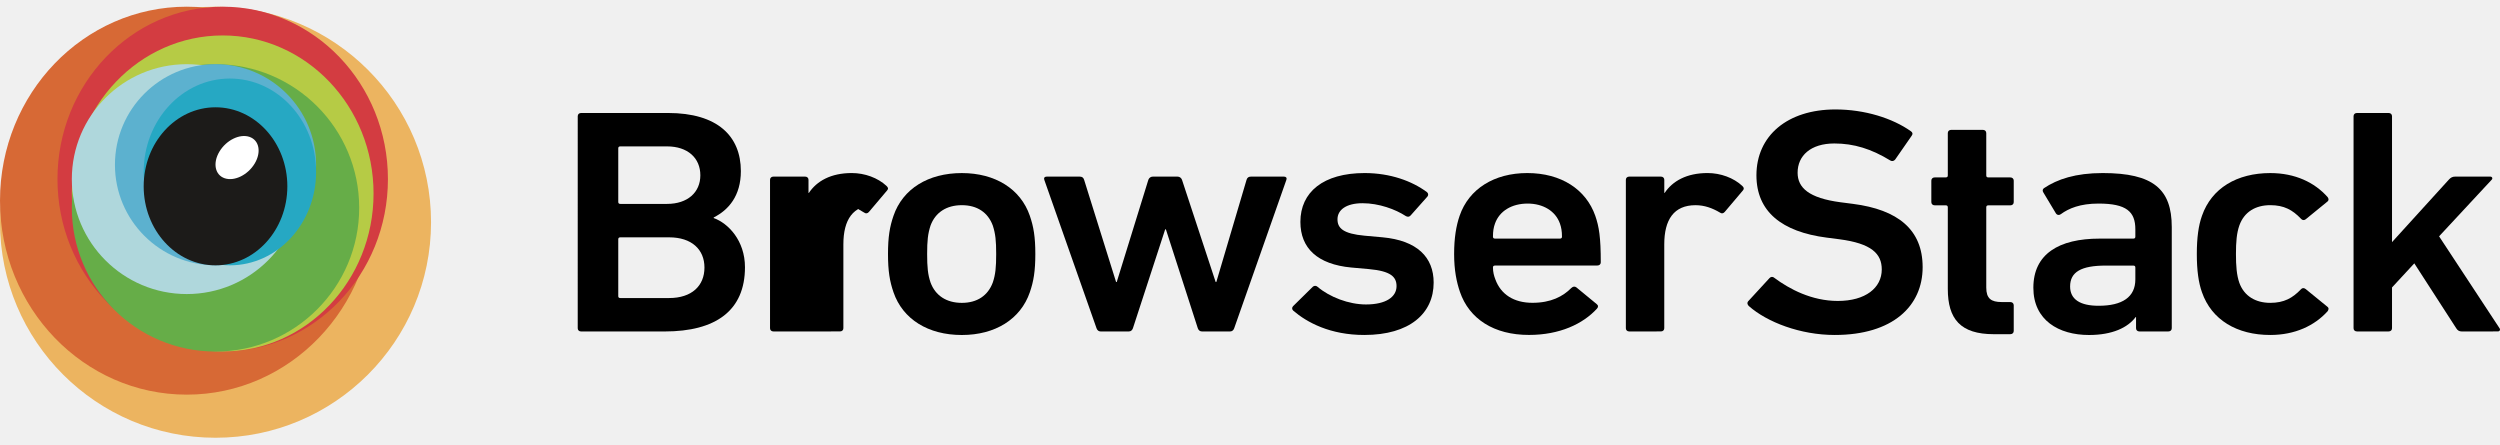
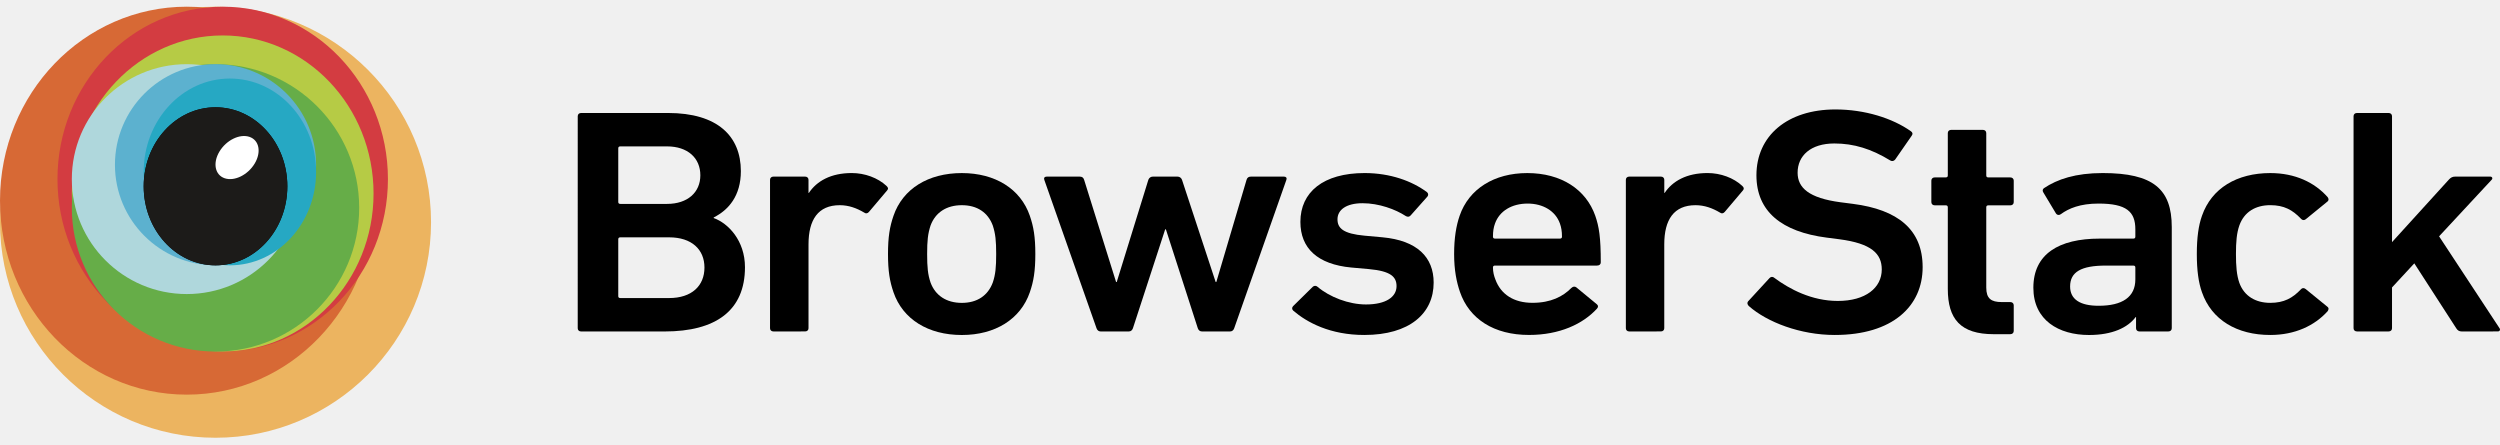
- <svg xmlns="http://www.w3.org/2000/svg" version="1.1" viewBox="0 0 180 32">
+ <svg xmlns="http://www.w3.org/2000/svg" version="1.1" width="180px" height="32px" viewBox="0 0 180 32">
  <g id="browserstack">
-     <g id="Group-26">
-       <path fill="#000" d="M158.542,21.043c-0.248-0.693-0.371-1.572-0.371-2.752c0-1.181,0.123-2.06,0.371-2.754c0.691-1.989,2.521-3.076,4.92-3.076c1.779,0,3.189,0.67,4.129,1.734c0.074,0.093,0.1,0.23-0.023,0.323l-1.559,1.272c-0.123,0.092-0.247,0.069-0.346-0.047c-0.594-0.624-1.211-0.971-2.201-0.971c-1.062,0-1.879,0.484-2.227,1.457c-0.197,0.556-0.246,1.202-0.246,2.06c0,0.854,0.049,1.526,0.246,2.082c0.348,0.947,1.164,1.434,2.227,1.434c0.99,0,1.607-0.348,2.201-0.971c0.099-0.117,0.223-0.117,0.346-0.023l1.559,1.271c0.123,0.093,0.1,0.209,0.023,0.324c-0.939,1.041-2.35,1.712-4.129,1.712C161.063,24.12,159.233,23.033,158.542,21.043" />
-       <path fill="#000" d="M177.245,23.865c-0.172,0-0.297-0.067-0.396-0.23l-3.019-4.674l-1.605,1.735v2.938c0,0.14-0.099,0.23-0.247,0.23h-2.274c-0.148,0-0.248-0.092-0.248-0.23V8.366c0-0.14,0.1-0.231,0.248-0.231h2.274c0.148,0,0.247,0.093,0.247,0.231v9.067l4.08-4.487c0.146-0.162,0.271-0.231,0.471-0.231h2.521c0.146,0,0.197,0.139,0.099,0.231l-3.782,4.07l4.352,6.617c0.074,0.092,0.025,0.23-0.123,0.23L177.245,23.865" />
-       <path fill="#000" d="M44.663,21.459h3.511c1.632,0,2.547-0.879,2.547-2.197c0-1.295-0.915-2.174-2.547-2.174h-3.511c-0.099,0-0.148,0.046-0.148,0.139v4.095C44.514,21.413,44.563,21.459,44.663,21.459zM48.026,14.681c1.484,0,2.399-0.833,2.399-2.06c0-1.249-0.915-2.081-2.399-2.081h-3.363c-0.099,0-0.148,0.046-0.148,0.138v3.863c0,0.093,0.05,0.14,0.148,0.14H48.026zM41.597,8.366c0-0.14,0.099-0.231,0.247-0.231H48.1c3.561,0,5.242,1.665,5.242,4.188c0,1.78-0.89,2.8-1.954,3.332V15.7c1.039,0.37,2.25,1.619,2.25,3.539c0,3.123-2.102,4.627-5.786,4.627h-6.009c-0.148,0-0.247-0.092-0.247-0.23L41.597,8.366L41.597,8.366z" />
-       <path fill="#000" d="M55.69,23.865c-0.148,0-0.248-0.092-0.248-0.23V12.946c0-0.14,0.099-0.231,0.248-0.231h2.275c0.148,0,0.247,0.093,0.247,0.231v0.947h0.025c0.568-0.854,1.583-1.434,3.091-1.434c0.939,0,1.879,0.347,2.498,0.925c0.124,0.115,0.148,0.209,0.049,0.324l-1.311,1.55c-0.099,0.115-0.223,0.14-0.346,0.046c-0.544-0.323-1.113-0.531.755-0.53c-1.558,0-2.25,1.04-2.25,2.82v6.039c0,0.14-0.099,0.23-0.247,0.23L55.69,23.865" />
-       <path fill="#000" d="M71.478,20.349c0.198-0.578,0.247-1.11,0.247-2.059c0-0.949-0.049-1.458-0.247-2.06c-0.347-0.927-1.113-1.457-2.226-1.457c-1.113,0-1.904,0.53-2.25,1.457c-0.198,0.602-0.248,1.109-0.248,2.06c0,0.947,0.05,1.479,0.248,2.059c0.346,0.927,1.137,1.457,2.25,1.457C70.365,21.806,71.131,21.275,71.478,20.349zM64.332,21.043c-0.272-0.786-0.396-1.526-0.396-2.752c0-1.227,0.124-1.967,0.396-2.754c0.667-1.942,2.497-3.076,4.92-3.076c2.398,0,4.228,1.134,4.896,3.076c0.272,0.787,0.396,1.527,0.396,2.754c0,1.226-0.124,1.966-0.396,2.752c-0.668,1.943-2.498,3.077-4.896,3.077C66.829,24.12,64.999,22.986,64.332,21.043z" />
-       <path fill="#000" d="M86.539,23.865c-0.149,0-0.248-0.092-0.297-0.23l-2.299-7.125h-0.049l-2.324,7.125c-0.05,0.14-0.148,0.23-0.297,0.23h-2.027c-0.148,0-0.247-0.092-0.296-0.23l-3.761-10.688c-0.05-0.14,0.025-0.231,0.173-0.231h2.374c0.173,0,0.272,0.069,0.321,0.231l2.3,7.355h0.049l2.275-7.355c0.05-0.14,0.173-0.231,0.321-0.231h1.781c0.148,0,0.272,0.093,0.321,0.231l2.423,7.355h0.049l2.176-7.355c0.049-0.162,0.148-0.231,0.321-0.231h2.374c0.148,0,0.224,0.093,0.173,0.231l-3.758,10.688c-0.049,0.14-0.148,0.23-0.296,0.23L86.539,23.865" />
-       <path fill="#000" d="M93.108,22.361c-0.098-0.093-0.098-0.23,0-0.323l1.41-1.388c0.099-0.094,0.247-0.094,0.346,0c0.865,0.739,2.25,1.271,3.486,1.271c1.459,0,2.201-0.555,2.201-1.318c0-0.671-0.42-1.087-1.979-1.227l-1.285-0.115c-2.424-0.229-3.659-1.388-3.659-3.285c0-2.15,1.655-3.516,4.625-3.516c1.854,0,3.411,0.578,4.475,1.364c0.124,0.093,0.124,0.23,0.05,0.324l-1.212,1.364c-0.099,0.115-0.223,0.115-0.346,0.046c-0.742-0.485-1.93-0.926-3.115-0.926c-1.188,0-1.806,0.486-1.806,1.157c0,0.646,0.421,1.041,1.954,1.181l1.284,0.115c2.498,0.23,3.686,1.434,3.686,3.262c0,2.222-1.731,3.771-4.995,3.771C95.778,24.12,94.099,23.217,93.108,22.361" />
-       <path fill="#000" d="M112.314,16.092c-0.321-0.901-1.212-1.435-2.324-1.435c-1.138,0-2.027,0.532-2.349,1.435c-0.101,0.277-0.148,0.557-0.148,0.948c0,0.093,0.05,0.139,0.148,0.139h4.673c0.099,0,0.148-0.046,0.148-0.139C112.463,16.648,112.412,16.37,112.314,16.092zM105.117,21.019c-0.246-0.717-0.42-1.571-0.42-2.729s0.148-2.036,0.396-2.754c0.667-1.942,2.496-3.076,4.871-3.076c2.446,0,4.229,1.18,4.896,3.076c0.272,0.787,0.396,1.551,0.396,3.354c0,0.14-0.1,0.23-0.271,0.23h-7.344c-0.101,0-0.148,0.047-0.148,0.139c0,0.324,0.074,0.603,0.172,0.855c0.396,1.088,1.337,1.688,2.672,1.688s2.201-0.463,2.794-1.063c0.125-0.115,0.248-0.14,0.371-0.046l1.459,1.201c0.124,0.095,0.124,0.21,0.024,0.324c-1.014,1.111-2.695,1.897-4.896,1.897C107.567,24.12,105.785,22.963,105.117,21.019z" />
-       <path fill="#000" d="M117.308,23.865c-0.148,0-0.246-0.092-0.246-0.23V12.946c0-0.14,0.098-0.231,0.246-0.231h2.274c0.148,0,0.247,0.093,0.247,0.231v0.947h0.024c0.568-0.854,1.583-1.434,3.092-1.434c0.939,0,1.879,0.347,2.497,0.925c0.124,0.115,0.147,0.209,0.05,0.324l-1.311,1.55c-0.101,0.115-0.223,0.14-0.347,0.046c-0.545-0.323-1.112-0.53-1.756-0.53c-1.559,0-2.251,1.04-2.251,2.82v6.039c0,0.14-0.099,0.23-0.247,0.23L117.308,23.865" />
-       <path fill="#000" d="M125.919,22.038c-0.101-0.093-0.148-0.231-0.05-0.347l1.533-1.666c0.1-0.115,0.246-0.115,0.346-0.023c1.089,0.811,2.695,1.666,4.575,1.666c2.002,0,3.164-0.949,3.164-2.268c0-1.134-0.74-1.873-3.064-2.175l-0.891-0.115c-3.239-0.416-5.069-1.874-5.069-4.488c0-2.845,2.226-4.742,5.688-4.742c2.102,0,4.104,0.625,5.439,1.573c0.123,0.093,0.148,0.186,0.049,0.324l-1.188,1.712c-0.099,0.114-0.223,0.139-0.346,0.068c-1.359-0.833-2.621-1.227-4.031-1.227c-1.706,0-2.646,0.88-2.646,2.104c0,1.088,0.814,1.827,3.091,2.129l0.891,0.115c3.238,0.416,5.02,1.852,5.02,4.558c0,2.8-2.15,4.882-6.33,4.882C129.628,24.12,127.229,23.195,125.919,22.038" />
-       <path fill="#000" d="M143.555,24.062c-2.397,0-3.313-1.088-3.313-3.262v-5.876c0-0.093-0.049-0.14-0.147-0.14h-0.791c-0.147,0-0.248-0.092-0.248-0.231v-1.55c0-0.139,0.101-0.23,0.248-0.23h0.791c0.101,0,0.147-0.047,0.147-0.14V9.58c0-0.139,0.101-0.231,0.248-0.231h2.274c0.147,0,0.247,0.094,0.247,0.231v3.054c0,0.093,0.049,0.14,0.148,0.14h1.582c0.147,0,0.248,0.093,0.248,0.23v1.55c0,0.141-0.101,0.231-0.248,0.231h-1.582c-0.101,0-0.148,0.047-0.148,0.14v5.783c0,0.786,0.348,1.04,1.113,1.04h0.617c0.147,0,0.248,0.094,0.248,0.232v1.85c0,0.14-0.101,0.231-0.248,0.231H143.555" />
-       <path fill="#000" d="M153.745,20.117v-0.856c0-0.092-0.049-0.139-0.148-0.139h-1.979c-1.779,0-2.57,0.463-2.57,1.504c0,0.926,0.717,1.389,2.052,1.389C152.806,22.015,153.745,21.39,153.745,20.117zM154.042,23.865c-0.148,0-0.247-0.092-0.247-0.23v-0.811h-0.024c-0.568,0.764-1.682,1.296-3.363,1.296c-2.176,0-4.006-1.063-4.006-3.401c0-2.428,1.83-3.539,4.772-3.539h2.423c0.1,0,0.148-0.046,0.148-0.139v-0.532c0-1.272-0.644-1.852-2.646-1.852c-1.335,0-2.15,0.347-2.72,0.764c-0.124,0.093-0.271,0.069-0.347-0.047l-0.916-1.526c-0.073-0.115-0.049-0.23,0.051-0.301c0.964-0.646,2.273-1.087,4.229-1.087c3.637,0,4.971,1.156,4.971,3.887v7.287c0,0.14-0.1,0.23-0.246,0.23L154.042,23.865L154.042,23.865z" />
-     </g>
-     <g id="Group-2">
+     <g>
      <path fill="#ECB460" d="M31.035,16c0,8.57-6.947,15.518-15.518,15.518C6.947,31.518,0,24.57,0,16C0,7.43,6.947,0.482,15.517,0.482C24.087,0.482,31.035,7.43,31.035,16" />
      <path fill="#D76935" d="M26.896,14.448c0,7.712-6.021,13.966-13.448,13.966C6.021,28.414,0,22.16,0,14.448C0,6.735,6.021,0.482,13.448,0.482C20.875,0.482,26.896,6.735,26.896,14.448" />
-       <path fill="#D33C41" d="M27.931,12.896c0,6.856-5.326,12.415-11.897,12.415c-6.57,0-11.896-5.559-11.896-12.415c0-6.855,5.327-12.414,11.896-12.414C22.605,0.482,27.931,6.041,27.931,12.896" />
+       <path fill="#D33C41" d="M27.931,12.896c0,6.856-5.327,12.415-11.897,12.415c-6.57,0-11.896-5.559-11.896-12.415S9.464,0.482,16.034,0.482C22.604,0.482,27.931,6.04,27.931,12.896" />
      <path fill="#B6CB45" d="M26.896,13.931c0,6.284-4.863,11.379-10.862,11.379S5.172,20.215,5.172,13.931c0-6.285,4.863-11.379,10.862-11.379S26.896,7.646,26.896,13.931" />
-       <path fill="#66AD48" d="M25.862,14.965c0,5.713-4.632,10.346-10.345,10.346S5.172,20.678,5.172,14.965S9.804,4.621,15.517,4.621S25.862,9.251,25.862,14.965" />
-       <path fill="#AFD7DC" d="M21.724,12.896c0,4.571-3.705,8.276-8.276,8.276c-4.571,0-8.276-3.705-8.276-8.276c0-4.57,3.705-8.275,8.276-8.275C18.019,4.621,21.724,8.326,21.724,12.896" />
-       <path fill="#5CB1CF" d="M22.759,11.862c0,3.999-3.242,7.242-7.242,7.242s-7.241-3.243-7.241-7.242c0-4,3.242-7.241,7.241-7.241S22.759,7.862,22.759,11.862" />
+       <path fill="#66AD48" d="M25.862,14.965c0,5.713-4.632,10.346-10.345,10.346S5.172,20.678,5.172,14.965S9.804,4.62,15.517,4.62S25.862,9.252,25.862,14.965" />
+       <path fill="#AFD7DC" d="M21.724,12.896c0,4.571-3.705,8.276-8.276,8.276c-4.571,0-8.276-3.705-8.276-8.276c0-4.57,3.705-8.276,8.276-8.276C18.019,4.62,21.724,8.326,21.724,12.896" />
+       <path fill="#5CB1CF" d="M22.759,11.862c0,3.999-3.242,7.242-7.242,7.242s-7.241-3.243-7.241-7.242c0-4,3.242-7.242,7.241-7.242S22.759,7.862,22.759,11.862" />
      <path fill="#26A8C3" d="M22.759,12.379c0,3.713-2.779,6.725-6.207,6.725c-3.428,0-6.207-3.011-6.207-6.725s2.779-6.724,6.207-6.724C19.98,5.655,22.759,8.666,22.759,12.379" />
-       <path fill="none" d="M20.689,13.414c0,3.143-2.315,5.689-5.172,5.689c-2.856,0-5.172-2.547-5.172-5.689c0-3.143,2.316-5.69,5.172-5.69C18.374,7.724,20.689,10.271,20.689,13.414" />
-       <path fill="#1C1B19" d="M15.517,19.104c-2.856,0-5.172-2.547-5.172-5.689c0-3.143,2.316-5.69,5.172-5.69c2.857,0,5.172,2.547,5.172,5.69C20.689,16.557,18.374,19.104,15.517,19.104z" />
-       <path fill="#FFF" d="M18.339,11.773c-0.492,0.823-1.459,1.299-2.161,1.062c-0.702-0.236-0.872-1.096-0.38-1.919c0.492-0.824,1.459-1.299,2.161-1.063C18.662,10.09,18.831,10.949,18.339,11.773" />
+       <path d="M20.689,13.413c0,3.144-2.315,5.69-5.172,5.69c-2.856,0-5.172-2.549-5.172-5.69c0-3.142,2.316-5.689,5.172-5.689C18.374,7.724,20.689,10.271,20.689,13.413" />
+       <path fill="#1C1B19" d="M15.517,19.104c-2.856,0-5.172-2.547-5.172-5.689c0-3.142,2.316-5.689,5.172-5.689c2.857,0,5.172,2.547,5.172,5.689C20.689,16.557,18.374,19.104,15.517,19.104z" />
+       <path fill="#FFFFFF" d="M18.339,11.773c-0.492,0.823-1.459,1.299-2.161,1.062c-0.702-0.236-0.872-1.096-0.38-1.919c0.492-0.824,1.459-1.299,2.161-1.063C18.662,10.09,18.831,10.949,18.339,11.773" />
+     </g>
+     <g>
+       <path d="M44.663,21.46h3.511c1.632,0,2.547-0.88,2.547-2.198c0-1.295-0.915-2.174-2.547-2.174h-3.511c-0.099,0-0.148,0.046-0.148,0.139v4.095C44.514,21.413,44.563,21.46,44.663,21.46z M48.026,14.681c1.484,0,2.399-0.833,2.399-2.06c0-1.249-0.915-2.081-2.399-2.081h-3.363c-0.099,0-0.148,0.046-0.148,0.139v3.863c0,0.092,0.05,0.139,0.148,0.139H48.026z M41.597,8.366c0-0.14,0.099-0.231,0.247-0.231H48.1c3.561,0,5.242,1.666,5.242,4.188c0,1.781-0.89,2.8-1.954,3.332V15.7c1.039,0.37,2.25,1.619,2.25,3.539c0,3.123-2.102,4.627-5.786,4.627h-6.009c-0.148,0-0.247-0.092-0.247-0.23L41.597,8.366L41.597,8.366z" />
+       <path d="M55.69,23.865c-0.148,0-0.248-0.092-0.248-0.23V12.946c0-0.14,0.099-0.231,0.248-0.231h2.275c0.148,0,0.247,0.093,0.247,0.231v0.947h0.025c0.568-0.854,1.583-1.434,3.091-1.434c0.939,0,1.879,0.347,2.498,0.925c0.124,0.115,0.148,0.209,0.049,0.324l-1.311,1.55c-0.099,0.115-0.223,0.14-0.346,0.046c-0.544-0.322-1.113-0.53-1.755-0.53c-1.558,0-2.25,1.04-2.25,2.821v6.038c0,0.14-0.099,0.23-0.247,0.23L55.69,23.865" />
+       <path d="M71.478,20.349c0.198-0.578,0.247-1.11,0.247-2.06s-0.05-1.456-0.247-2.058c-0.347-0.927-1.113-1.457-2.226-1.457c-1.113,0-1.904,0.53-2.25,1.457c-0.198,0.602-0.248,1.109-0.248,2.059s0.05,1.48,0.248,2.06c0.346,0.926,1.137,1.457,2.25,1.457C70.365,21.807,71.131,21.274,71.478,20.349z M64.332,21.043c-0.272-0.786-0.396-1.526-0.396-2.753c0-1.226,0.124-1.966,0.396-2.753c0.667-1.942,2.497-3.076,4.92-3.076c2.398,0,4.228,1.134,4.896,3.076c0.272,0.787,0.396,1.527,0.396,2.753c0,1.227-0.124,1.967-0.396,2.753c-0.668,1.943-2.498,3.077-4.896,3.077C66.829,24.12,64.999,22.986,64.332,21.043z" />
+       <path d="M86.539,23.865c-0.149,0-0.248-0.092-0.297-0.23l-2.299-7.125h-0.049l-2.324,7.125c-0.05,0.14-0.148,0.23-0.297,0.23h-2.027c-0.148,0-0.247-0.092-0.296-0.23l-3.761-10.688c-0.05-0.14,0.025-0.231,0.173-0.231h2.374c0.173,0,0.272,0.069,0.321,0.231l2.3,7.355h0.049l2.275-7.355c0.05-0.14,0.173-0.231,0.321-0.231h1.781c0.148,0,0.272,0.093,0.321,0.231l2.423,7.355h0.049l2.176-7.355c0.049-0.162,0.148-0.231,0.321-0.231h2.374c0.148,0,0.224,0.093,0.173,0.231l-3.758,10.688c-0.049,0.14-0.148,0.23-0.296,0.23L86.539,23.865" />
+       <path d="M93.108,22.361c-0.098-0.093-0.098-0.23,0-0.323l1.41-1.388c0.099-0.094,0.247-0.094,0.346,0c0.865,0.739,2.25,1.271,3.486,1.271c1.459,0,2.201-0.555,2.201-1.318c0-0.671-0.42-1.087-1.979-1.227l-1.285-0.115c-2.424-0.229-3.659-1.388-3.659-3.285c0-2.15,1.655-3.516,4.625-3.516c1.854,0,3.411,0.578,4.475,1.364c0.124,0.093,0.124,0.23,0.05,0.324l-1.212,1.364c-0.099,0.115-0.223,0.115-0.346,0.046c-0.742-0.485-1.93-0.926-3.115-0.926c-1.188,0-1.806,0.486-1.806,1.157c0,0.646,0.421,1.041,1.954,1.18l1.284,0.116c2.498,0.23,3.686,1.434,3.686,3.262c0,2.222-1.731,3.771-4.995,3.771C95.778,24.12,94.099,23.217,93.108,22.361" />
+       <path d="M112.314,16.092c-0.321-0.901-1.212-1.435-2.324-1.435c-1.138,0-2.027,0.532-2.349,1.435c-0.101,0.277-0.148,0.557-0.148,0.948c0,0.093,0.05,0.139,0.148,0.139h4.673c0.099,0,0.148-0.046,0.148-0.139C112.463,16.648,112.412,16.37,112.314,16.092z M105.117,21.019c-0.246-0.717-0.42-1.571-0.42-2.729c0-1.156,0.148-2.035,0.396-2.753c0.667-1.942,2.496-3.076,4.871-3.076c2.446,0,4.229,1.18,4.896,3.076c0.272,0.787,0.396,1.551,0.396,3.354c0,0.14-0.1,0.23-0.271,0.23h-7.344c-0.101,0-0.148,0.047-0.148,0.139c0,0.324,0.074,0.603,0.172,0.855c0.396,1.088,1.337,1.688,2.672,1.688s2.201-0.463,2.794-1.063c0.125-0.115,0.248-0.14,0.371-0.046l1.459,1.203c0.124,0.093,0.124,0.208,0.024,0.322c-1.014,1.111-2.695,1.897-4.896,1.897C107.567,24.12,105.785,22.963,105.117,21.019z" />
+       <path d="M117.308,23.865c-0.148,0-0.246-0.092-0.246-0.23V12.946c0-0.14,0.098-0.231,0.246-0.231h2.274c0.148,0,0.247,0.093,0.247,0.231v0.947h0.024c0.568-0.854,1.583-1.434,3.092-1.434c0.939,0,1.879,0.347,2.497,0.925c0.124,0.115,0.147,0.209,0.05,0.324l-1.311,1.55c-0.101,0.115-0.223,0.14-0.347,0.046c-0.545-0.322-1.112-0.53-1.756-0.53c-1.559,0-2.251,1.04-2.251,2.821v6.038c0,0.14-0.099,0.23-0.247,0.23L117.308,23.865" />
+       <path d="M125.919,22.038c-0.101-0.093-0.148-0.231-0.05-0.347l1.533-1.666c0.1-0.115,0.246-0.115,0.346-0.023c1.089,0.811,2.695,1.666,4.575,1.666c2.002,0,3.164-0.949,3.164-2.268c0-1.134-0.74-1.873-3.064-2.175l-0.891-0.115c-3.239-0.416-5.069-1.874-5.069-4.488c0-2.845,2.226-4.742,5.688-4.742c2.102,0,4.104,0.625,5.439,1.573c0.123,0.093,0.148,0.186,0.049,0.324l-1.188,1.712c-0.099,0.114-0.223,0.139-0.346,0.068c-1.359-0.833-2.621-1.227-4.031-1.227c-1.706,0-2.646,0.88-2.646,2.104c0,1.088,0.814,1.827,3.091,2.129l0.891,0.115c3.238,0.416,5.02,1.852,5.02,4.558c0,2.8-2.15,4.882-6.33,4.882C129.628,24.12,127.229,23.195,125.919,22.038" />
+       <path d="M143.555,24.062c-2.397,0-3.313-1.088-3.313-3.262v-5.876c0-0.093-0.049-0.14-0.147-0.14h-0.791c-0.147,0-0.247-0.092-0.247-0.231v-1.55c0-0.139,0.1-0.23,0.247-0.23h0.791c0.101,0,0.147-0.047,0.147-0.14V9.58c0-0.139,0.101-0.231,0.248-0.231h2.274c0.147,0,0.247,0.094,0.247,0.231v3.054c0,0.093,0.049,0.14,0.148,0.14h1.582c0.147,0,0.248,0.093,0.248,0.23v1.55c0,0.141-0.101,0.231-0.248,0.231h-1.582c-0.101,0-0.148,0.047-0.148,0.14v5.783c0,0.786,0.348,1.041,1.113,1.041h0.617c0.147,0,0.248,0.093,0.248,0.231v1.85c0,0.14-0.101,0.231-0.248,0.231H143.555" />
+       <path d="M153.745,20.117v-0.856c0-0.092-0.049-0.139-0.148-0.139h-1.979c-1.779,0-2.57,0.463-2.57,1.504c0,0.926,0.717,1.389,2.052,1.389C152.806,22.015,153.745,21.39,153.745,20.117z M154.042,23.865c-0.148,0-0.247-0.092-0.247-0.23v-0.811h-0.024c-0.568,0.764-1.682,1.296-3.363,1.296c-2.176,0-4.006-1.063-4.006-3.401c0-2.429,1.83-3.539,4.772-3.539h2.423c0.1,0,0.148-0.046,0.148-0.139v-0.532c0-1.272-0.644-1.852-2.646-1.852c-1.335,0-2.15,0.347-2.72,0.764c-0.124,0.093-0.272,0.069-0.347-0.047l-0.916-1.526c-0.073-0.114-0.049-0.23,0.051-0.301c0.964-0.646,2.273-1.087,4.229-1.087c3.637,0,4.971,1.156,4.971,3.887v7.287c0,0.14-0.1,0.23-0.246,0.23L154.042,23.865L154.042,23.865z" />
+       <path d="M158.542,21.043c-0.248-0.693-0.371-1.572-0.371-2.753c0-1.18,0.123-2.059,0.371-2.753c0.691-1.989,2.521-3.076,4.92-3.076c1.779,0,3.189,0.67,4.129,1.734c0.074,0.093,0.1,0.23-0.023,0.323l-1.559,1.272c-0.123,0.092-0.247,0.069-0.346-0.047c-0.594-0.624-1.211-0.971-2.201-0.971c-1.062,0-1.879,0.484-2.227,1.457c-0.197,0.556-0.246,1.202-0.246,2.059c0,0.855,0.049,1.527,0.246,2.083c0.348,0.947,1.164,1.434,2.227,1.434c0.99,0,1.607-0.347,2.201-0.972c0.099-0.116,0.223-0.116,0.346-0.022l1.559,1.271c0.123,0.093,0.1,0.209,0.023,0.324c-0.939,1.041-2.35,1.712-4.129,1.712C161.063,24.12,159.233,23.033,158.542,21.043" />
+       <path d="M177.245,23.865c-0.172,0-0.297-0.067-0.396-0.23l-3.019-4.674l-1.605,1.735v2.938c0,0.14-0.099,0.23-0.247,0.23h-2.274c-0.148,0-0.248-0.092-0.248-0.23V8.366c0-0.14,0.1-0.231,0.248-0.231h2.274c0.148,0,0.247,0.093,0.247,0.231v9.067l4.08-4.487c0.146-0.162,0.271-0.231,0.471-0.231h2.521c0.148,0,0.197,0.139,0.099,0.231l-3.782,4.07l4.352,6.617c0.074,0.092,0.025,0.23-0.123,0.23L177.245,23.865" />
    </g>
  </g>
</svg>
